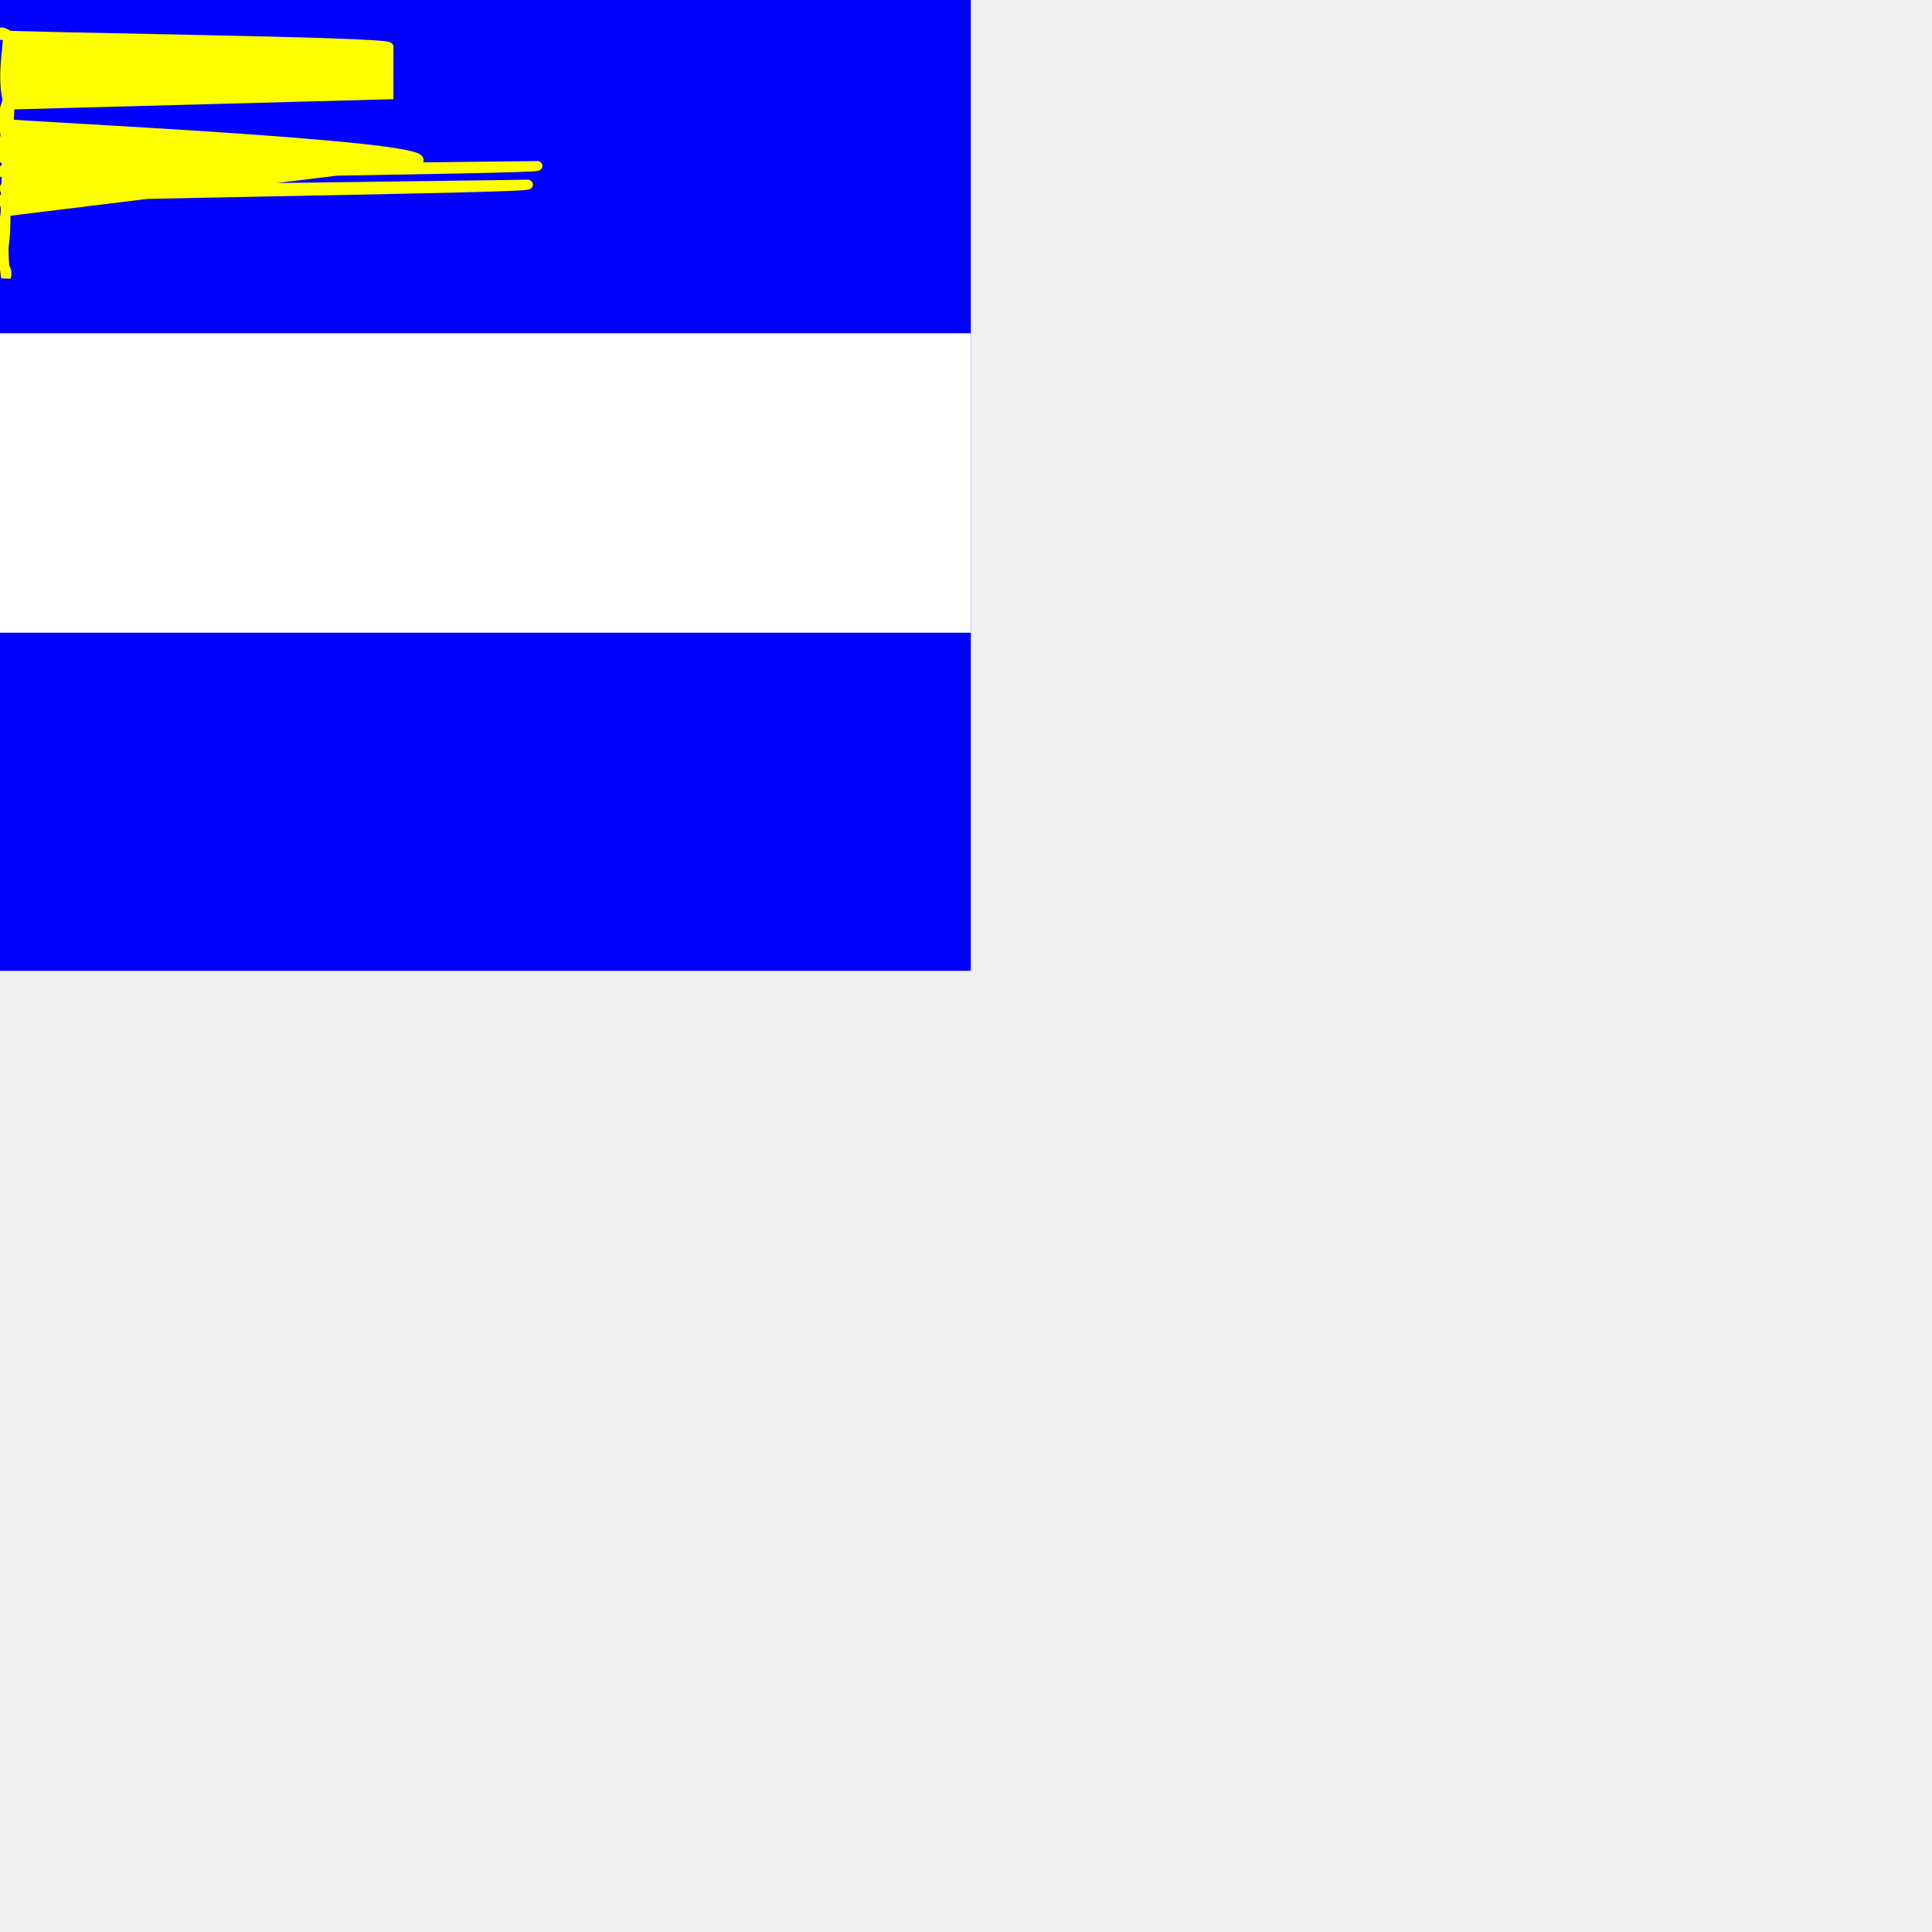
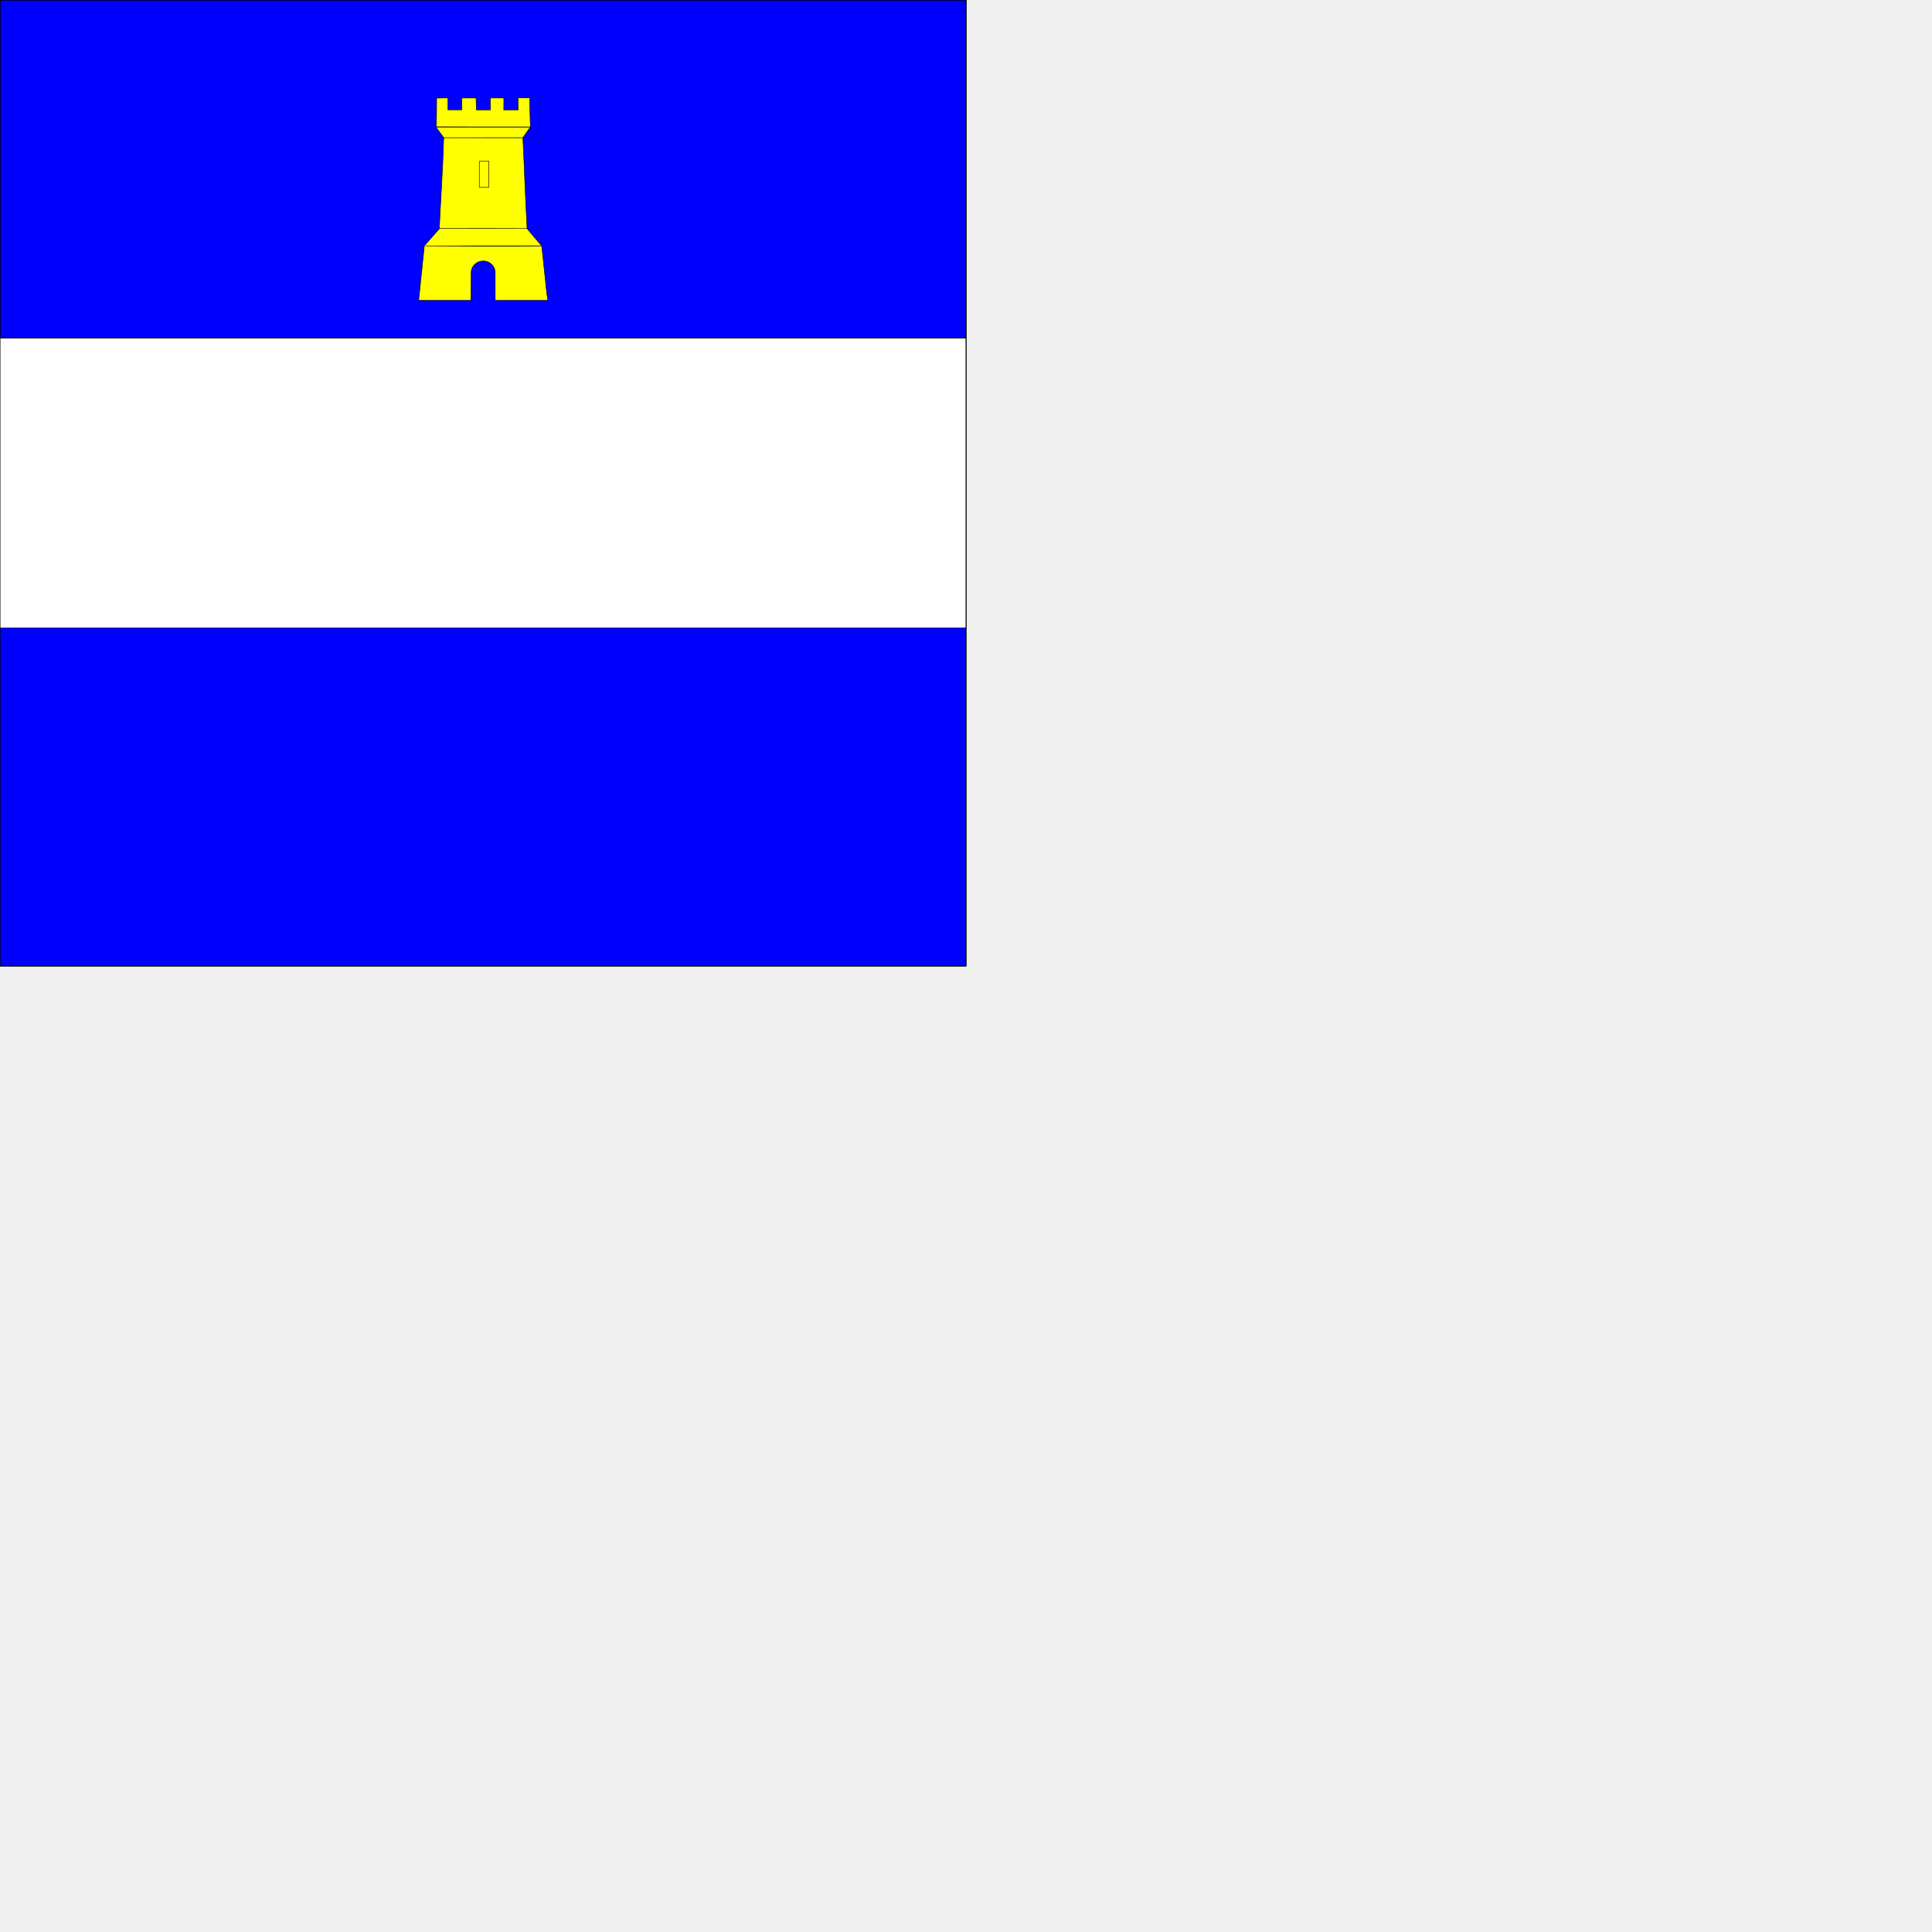
<svg xmlns="http://www.w3.org/2000/svg" version="1.1" width="2000" height="2000">
  <g transform="scale(10)">
//nouvelle forme de couleur rgba(0,0,0,0)
- <path d="M 0.0 0.0 L 100.0 0.0 L 100.0 100.0 L 0.0 100.0 Z " stroke="rgba(0,0,0,0)" fill="rgba(0,0,0,0)" />
+ <path d="M 0.0 0.0  L 100.0 0.0  L 100.0 100.0  L 0.0 100.0  Z " stroke="black" stroke-width="0.05px" fill="rgba(0,0,0,0)" />
//nouvelle forme de couleur blue
- <path d="M 0.0 0.0 L 100.0 0.0 L 100.0 100.0 L 0.0 100.0 Z " stroke="blue" fill="blue" />
+ <path d="M 0.0 0.0  L 100.0 0.0  L 100.0 100.0  L 0.0 100.0  Z " stroke="black" stroke-width="0.05px" fill="blue" />
//nouvelle forme de couleur rgba(0,0,0,0)
- <path d="M 0.0 0.0 L 100.0 0.0 L 100.0 100.0 L 0.0 100.0 Z " stroke="rgba(0,0,0,0)" fill="rgba(0,0,0,0)" />
+ <path d="M 0.0 0.0  L 100.0 0.0  L 100.0 100.0  L 0.0 100.0  Z " stroke="black" stroke-width="0.05px" fill="rgba(0,0,0,0)" />
//nouvelle forme de couleur white
- <path d="M 0.0 35.0 L 100.0 35.0 L 100.0 65.0 L 0.0 65.0 Z " stroke="white" fill="white" />
+ <path d="M 0.0 35.0  L 100.0 35.0  L 100.0 65.0  L 0.0 65.0  Z " stroke="black" stroke-width="0.05px" fill="white" />
//nouvelle forme de couleur rgba(0,0,0,0)
- <path d="M 0.0 0.0 L 100.0 0.0 L 100.0 100.0 L 0.0 100.0 Z " stroke="rgba(0,0,0,0)" fill="rgba(0,0,0,0)" />
+ <path d="M 0.0 0.0  L 100.0 0.0  L 100.0 100.0  L 0.0 100.0  Z " stroke="black" stroke-width="0.05px" fill="rgba(0,0,0,0)" />
//nouvelle forme de couleur rgba(0,0,0,0)
- <path d="M 0.0 0.0 L 100.0 0.0 L 100.0 35.0 L 0.0 35.0 Z " stroke="rgba(0,0,0,0)" fill="rgba(0,0,0,0)" />
+ <path d="M 0.0 0.0  L 100.0 0.0  L 100.0 35.0  L 0.0 35.0  Z " stroke="black" stroke-width="0.05px" fill="rgba(0,0,0,0)" />
//nouvelle forme de couleur yellow
- <path d="M  M 45.493 23.809 C 44.953 25.299.091 26.234.112 26.965.719 27.359.479 27.944.239 28.543.13 27.476.065 26.483.395 25.957 L 49.395 23.852.45 23.852 Z  Z " stroke="yellow" fill="yellow" />
-     <path d=" M 40.233 4.886 C 40.832 4.287.418 3.863.045 3.615.082 3.177.325 3.337.821 3.615.802 5.325.065 8.349.99 11.169.901 13.989.594 15.085.433 16.386.176 16.386.05 16.342.64 16.064.734 17.087.617 18.066.675 19.367.373 21.178.947 23.852.035 27.345.238 27.608.887 27.681.625 28.733.193 26.19.519 24.466.325 23.093.739 22.245.62 20.199.737 16.605.81 14.413.052 12.47.615 10.848 L 40.227 9.781 Z  Z " stroke="yellow" fill="yellow" />
-     <path d=" M 43.316 16.649 C 44.792 14.968.486 13.01.061 12.777.071 12.616.168 12.528.396 11.286.63 12.937.972 14.092.482 14.618.451 15.261.493 15.436.418 15.553.303 15.363.91 15.436.482 14.589.987 14.559.519 15.904.905 16.517.517 17.569.647 17.379.01 17.803 L 55.634 17.175 C 56.818 17.511.365 18.037.839 18.534.816 19.279.121 19.44.689 19.82 L 54.655 19.104 C 55.707 19.527.02 20.126.246 20.652.967 21.953.322 21.763.896 21.851 Z " stroke="yellow" fill="yellow" />
+ <path d=" M 54.233 10.132 C 54.03 10.134 53.826 10.141 53.637 10.138 C 53.615 10.541 53.646 10.97 53.637 11.378 C 53.139 11.378 52.646 11.378 52.148 11.378 C 52.139 10.97 52.173 10.547 52.151 10.145 C 51.702 10.15 51.215 10.133 50.772 10.151 C 50.768 10.558 50.775 10.969 50.772 11.375 L 49.308 11.375 L 49.282 10.151 C 48.819 10.156 48.267 10.133 47.809 10.151 L 47.809 11.372 L 46.368 11.372 L 46.368 10.145 C 46.011 10.15 45.553 10.139 45.202 10.158 C 45.188 11.137 45.203 12.145 45.166 13.124 C 48.411 13.142 51.656 13.133 54.9 13.133 L 54.826 10.138 C 54.639 10.13 54.437 10.129 54.233 10.132 Z " stroke="black" stroke-width="0.05px" fill="yellow" />
+     <path d="M 45.173 13.176 C 45.237 13.325 45.417 13.525 45.506 13.668 C 45.65 13.867 45.787 14.063 45.94 14.254 C 45.937 14.302 45.934 14.351 45.931 14.4 C 45.927 14.46 45.924 14.52 45.921 14.581 C 45.919 14.608 45.919 14.635 45.918 14.662 C 45.912 14.784 45.906 14.905 45.901 15.028 C 45.877 15.597 45.86 16.174 45.84 16.744 C 45.839 16.755 45.841 16.766 45.84 16.776 C 45.838 16.821 45.835 16.865 45.833 16.909 C 45.782 18.001 45.721 19.111 45.662 20.222 C 45.595 21.359 45.527 22.495 45.484 23.625 C 45.487 23.625 45.49 23.625 45.493 23.625 C 45.493 23.64 45.491 23.655 45.49 23.67 C 45.049 24.173 44.205 25.125 43.929 25.442 C 43.732 27.288 43.532 29.246 43.343 31.096 L 48.738 31.096 L 48.771 28.197 C 48.777 27.589 49.299 27.019 50.017 27.019 C 50.748 27.019 51.259 27.585 51.261 28.197 L 51.267 31.096 L 56.698 31.096 C 56.707 30.843 56.607 30.553 56.591 30.296 C 56.419 28.691 56.261 27.058 56.079 25.455 C 53.305 25.505 46.801 25.475 44.027 25.455 C 46.798 25.455 53.308 25.442 56.063 25.445 C 55.961 25.277 55.737 25.081 55.61 24.917 C 55.262 24.509 54.911 24.07 54.56 23.667 L 54.373 19.849 C 54.369 19.769 54.366 19.69 54.363 19.61 C 54.291 17.862 54.225 16.114 54.133 14.367 C 54.134 14.343 54.132 14.324 54.126 14.309 C 54.126 14.295 54.124 14.281 54.123 14.267 C 54.114 14.267 54.104 14.267 54.094 14.267 C 54.073 14.255 54.046 14.251 54.01 14.251 L 54.007 14.251 C 53.954 14.25 53.886 14.256 53.806 14.257 C 51.862 14.257 49.925 14.258 47.987 14.26 C 47.8 14.259 46.163 14.258 45.976 14.257 C 48.21 14.256 51.907 14.254 54.133 14.247 C 54.373 13.909 54.646 13.52 54.878 13.176 L 45.173 13.176 Z " stroke="black" stroke-width="0.05px" fill="yellow" />
+     <path d="M 49.619 16.699 L 50.61 16.699 L 50.61 19.373 L 49.619 19.373 L 49.619 16.699 Z " stroke="black" stroke-width="0.05px" fill="yellow" />
+     <path d="M 54.555 23.657 C 53.585 23.655 46.471 23.655 45.5 23.654 C 47.006 23.639 53.049 23.648 54.555 23.657  Z " stroke="black" stroke-width="0.05px" fill="yellow" />
  </g>
</svg>
